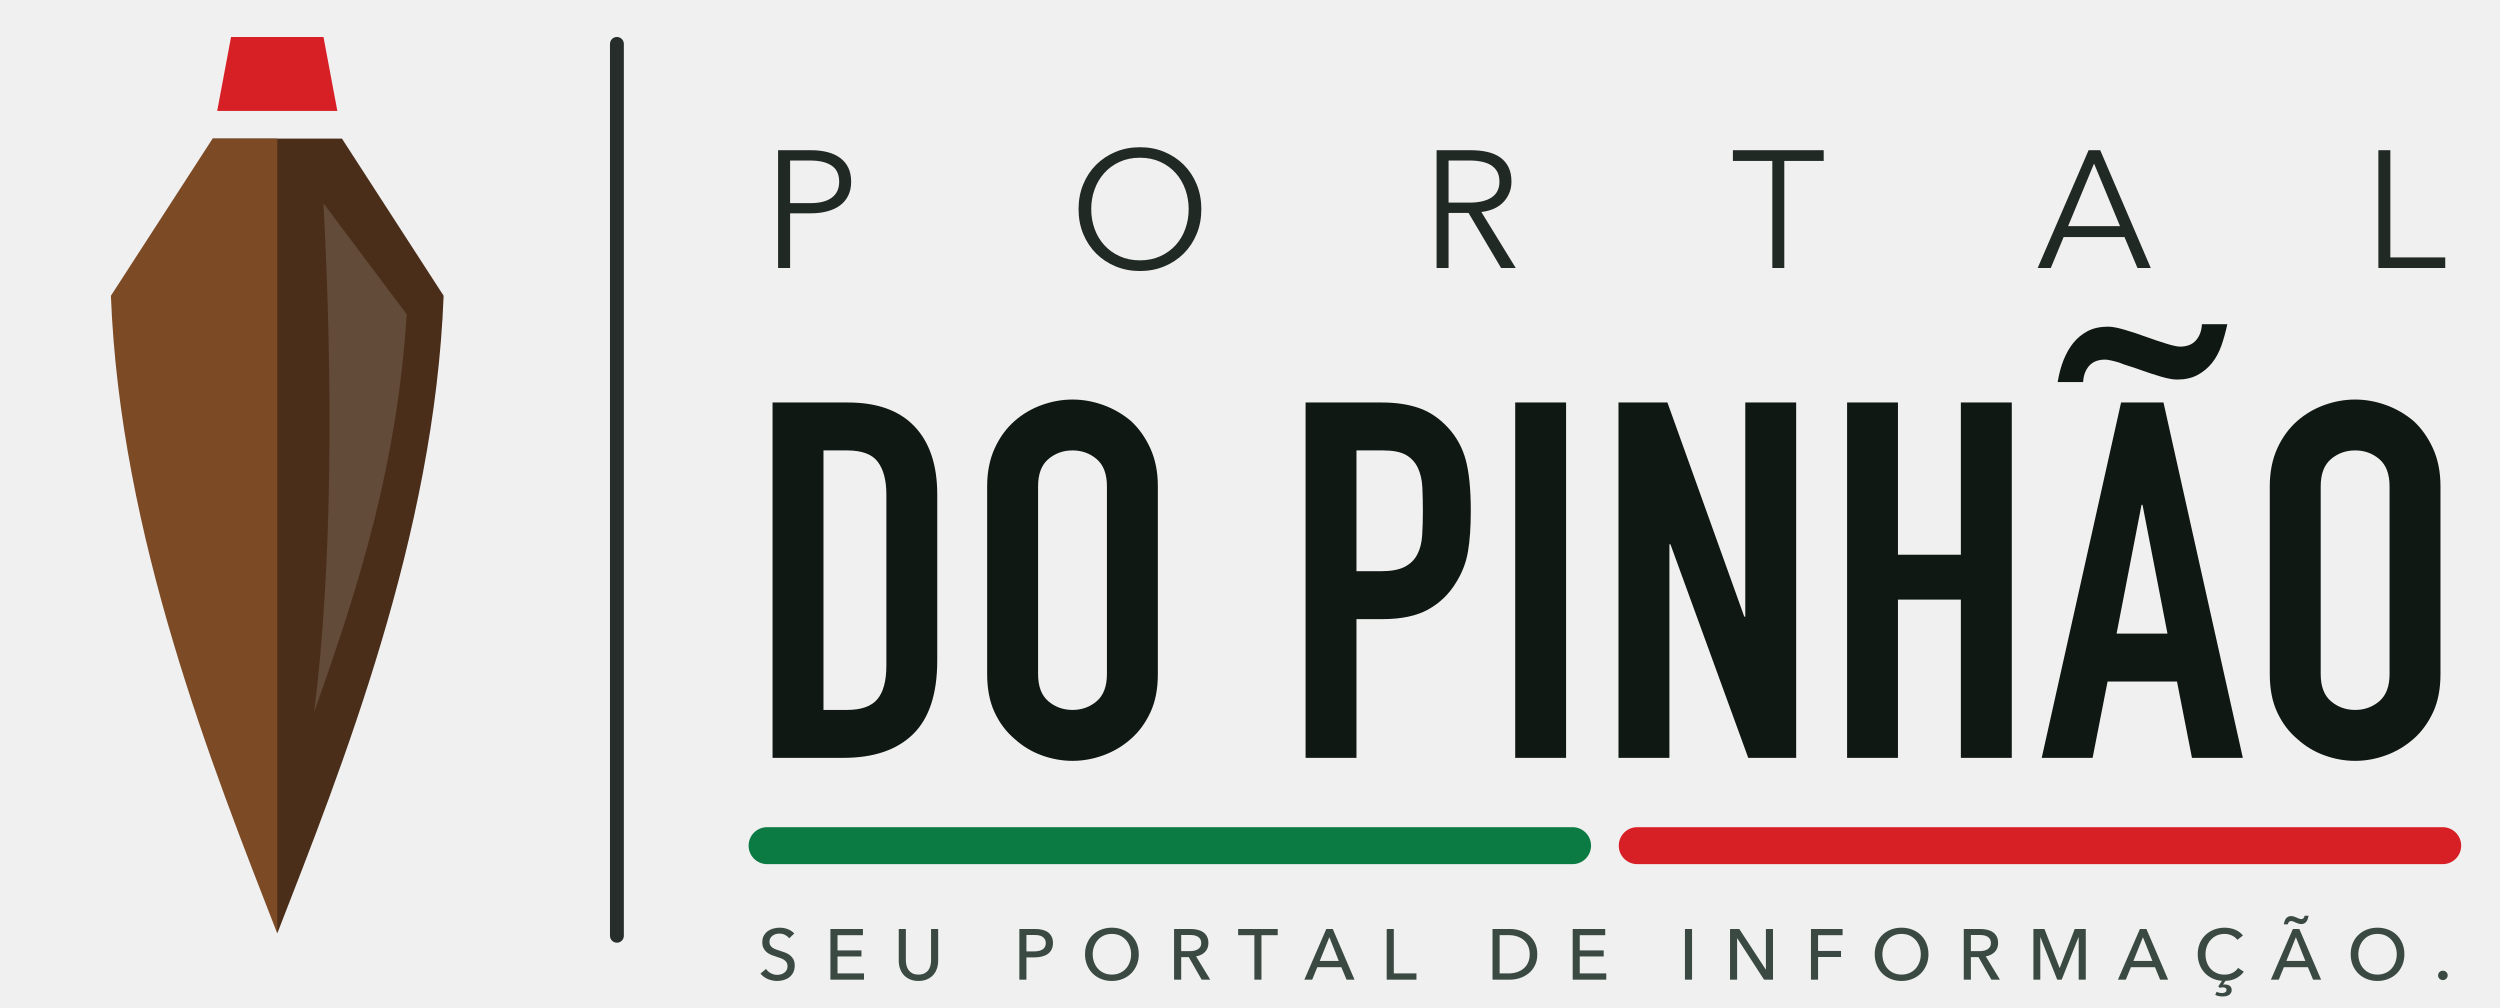
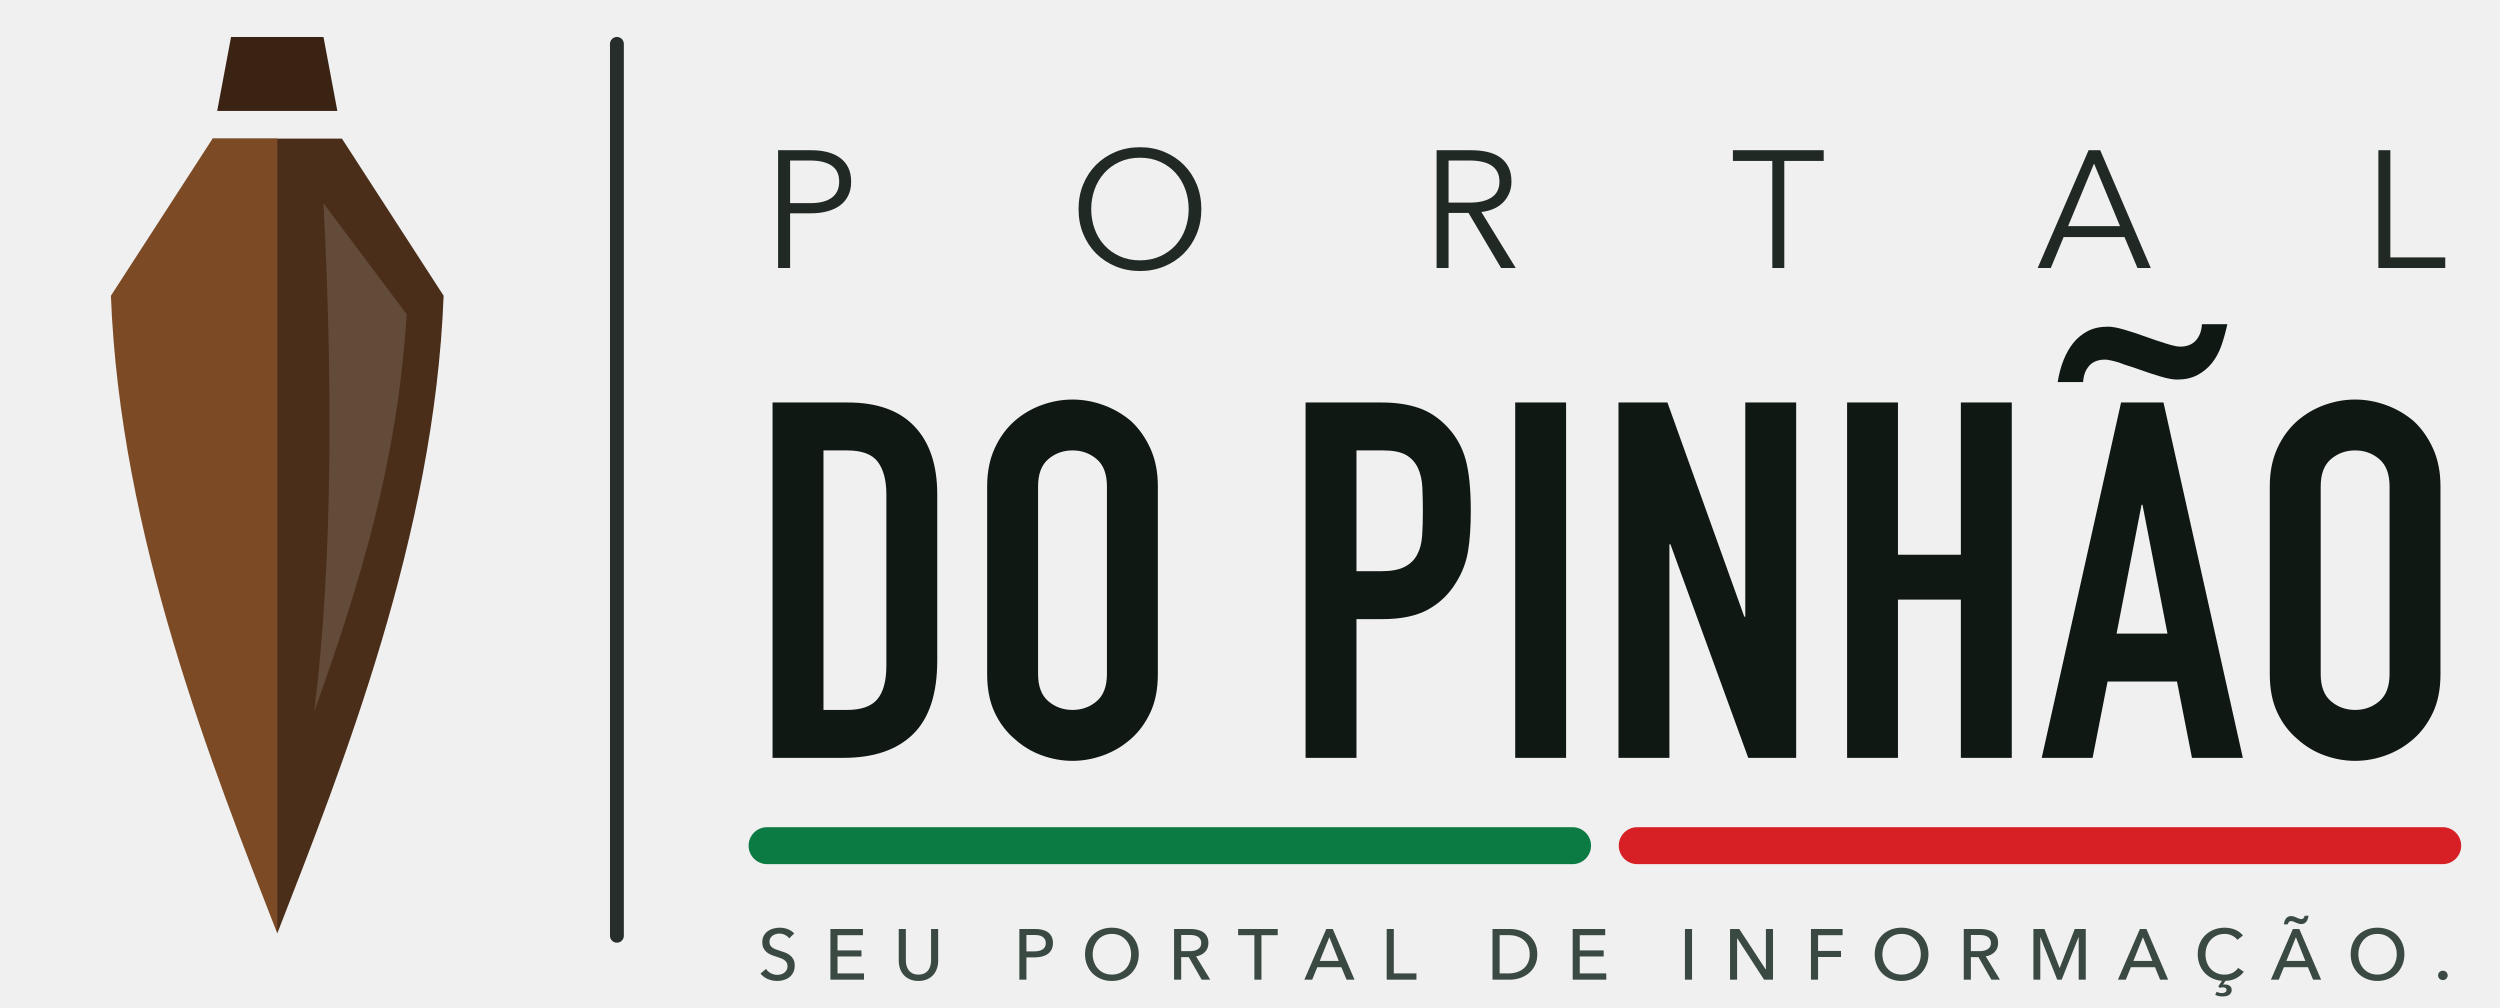
<svg xmlns="http://www.w3.org/2000/svg" viewBox="-10 -4 541 218" role="img" aria-labelledby="t">
  <g id="icon">
    <path d="M36 26 L64 26 L86 60 C84 112 64 162 50 198 Z" fill="#4A2E1A" />
    <path d="M36 26 L64 26 L86 60 C84 112 64 162 50 198 Z" fill="#000" fill-opacity="0" />
    <path d="M36 26 L50 26 L50 198 C36 162 16 112 14 60 Z" fill="#7C4A24" />
    <path d="M60 40 L78 64 C76 96 68 122 58 150 C62 118 62 78 60 40 Z" fill="#FFFFFF" fill-opacity=".14" />
-     <path d="M40 4 H60 L63 20 H37 Z" fill="#D71F26" />
+     <path d="M40 4 H60 L63 20 H37 Z" fill="#3A2312" />
    <path d="M36 26 H64" stroke="#101814" stroke-opacity="0" />
  </g>
  <rect x="122" y="4" width="3" height="196" rx="1.5" fill="#101814" fill-opacity=".9" />
  <g id="wordmark">
    <path d="M158.38 28.51H165.58Q167.53 28.51 169.11 28.93Q170.7 29.34 171.83 30.19Q172.96 31.03 173.58 32.31Q174.19 33.59 174.19 35.32Q174.19 37.04 173.56 38.32Q172.93 39.6 171.79 40.45Q170.66 41.29 169.06 41.72Q167.46 42.16 165.51 42.16H160.98V54H158.38ZM160.98 39.96H165.37Q168.43 39.96 170.01 38.77Q171.6 37.58 171.6 35.32Q171.6 32.94 169.96 31.84Q168.32 30.74 165.37 30.74H160.98ZM249.97 41.26Q249.97 44.17 248.96 46.62Q247.95 49.07 246.17 50.85Q244.39 52.63 241.96 53.64Q239.53 54.65 236.69 54.65Q233.84 54.65 231.41 53.64Q228.98 52.63 227.2 50.85Q225.42 49.07 224.41 46.62Q223.4 44.17 223.4 41.26Q223.4 38.34 224.41 35.89Q225.42 33.44 227.2 31.66Q228.98 29.88 231.41 28.87Q233.84 27.86 236.69 27.86Q239.53 27.86 241.96 28.87Q244.39 29.88 246.17 31.66Q247.95 33.44 248.96 35.89Q249.97 38.34 249.97 41.26ZM247.23 41.26Q247.23 39.02 246.51 37.01Q245.79 34.99 244.43 33.46Q243.06 31.93 241.1 31.03Q239.13 30.13 236.69 30.13Q234.24 30.13 232.28 31.03Q230.31 31.93 228.95 33.46Q227.58 34.99 226.86 37.01Q226.14 39.02 226.14 41.26Q226.14 43.49 226.86 45.5Q227.58 47.52 228.95 49.03Q230.31 50.54 232.28 51.44Q234.24 52.34 236.69 52.34Q239.13 52.34 241.1 51.44Q243.06 50.54 244.43 49.03Q245.79 47.52 246.51 45.5Q247.23 43.49 247.23 41.26ZM303.47 54H300.88V28.51H308.36Q310.24 28.51 311.84 28.87Q313.44 29.23 314.61 30.04Q315.78 30.85 316.43 32.15Q317.08 33.44 317.08 35.32Q317.08 36.72 316.57 37.87Q316.07 39.02 315.2 39.87Q314.34 40.72 313.15 41.22Q311.96 41.72 310.56 41.87L318.01 54H314.84L307.79 42.08H303.47ZM303.47 39.85H307.97Q311.1 39.85 312.79 38.72Q314.48 37.58 314.48 35.32Q314.48 34.06 314.02 33.19Q313.55 32.33 312.72 31.79Q311.89 31.25 310.7 31Q309.52 30.74 308.08 30.74H303.47ZM376.12 54H373.53V30.82H365V28.51H384.65V30.82H376.12ZM433.79 54H430.95L441.97 28.51H444.49L455.43 54H452.55L449.74 47.3H436.57ZM437.54 44.93H448.77L443.15 31.39ZM507.27 51.7H519.15V54H504.68V28.51H507.27Z" fill="#101814" fill-opacity=".92" />
    <path d="M157.18 160V83.1H173.49Q183 83.1 187.91 88.29Q192.82 93.47 192.82 102.98V138.94Q192.82 149.74 187.59 154.87Q182.35 160 172.52 160ZM168.2 93.47V149.63H173.28Q177.92 149.63 179.86 147.31Q181.81 144.99 181.81 140.02V102.98Q181.81 98.44 179.97 95.96Q178.14 93.47 173.28 93.47ZM203.62 101.25Q203.62 96.6 205.24 93.04Q206.86 89.48 209.56 87.1Q212.16 84.83 215.45 83.64Q218.74 82.46 222.09 82.46Q225.44 82.46 228.73 83.64Q232.03 84.83 234.73 87.1Q237.32 89.48 238.94 93.04Q240.56 96.6 240.56 101.25V141.86Q240.56 146.72 238.94 150.17Q237.32 153.63 234.73 155.9Q232.03 158.27 228.73 159.46Q225.44 160.65 222.09 160.65Q218.74 160.65 215.45 159.46Q212.16 158.27 209.56 155.9Q206.86 153.63 205.24 150.17Q203.62 146.72 203.62 141.86ZM214.64 141.86Q214.64 145.85 216.85 147.74Q219.07 149.63 222.09 149.63Q225.12 149.63 227.33 147.74Q229.54 145.85 229.54 141.86V101.25Q229.54 97.25 227.33 95.36Q225.12 93.47 222.09 93.47Q219.07 93.47 216.85 95.36Q214.64 97.25 214.64 101.25ZM272.53 160V83.1H289.05Q293.59 83.1 297.04 84.29Q300.5 85.48 303.31 88.5Q306.12 91.53 307.2 95.58Q308.28 99.63 308.28 106.54Q308.28 111.72 307.68 115.29Q307.09 118.85 305.14 121.98Q302.88 125.76 299.1 127.87Q295.32 129.98 289.16 129.98H283.54V160ZM283.54 93.47V119.61H288.84Q292.18 119.61 294.02 118.64Q295.86 117.66 296.72 115.94Q297.58 114.32 297.75 111.94Q297.91 109.56 297.91 106.65Q297.91 103.95 297.8 101.52Q297.69 99.09 296.83 97.25Q295.96 95.42 294.24 94.44Q292.51 93.47 289.27 93.47ZM317.89 160V83.1H328.9V160ZM340.24 160V83.1H350.83L367.46 129.44H367.68V83.1H378.69V160H368.32L351.48 113.78H351.26V160ZM389.71 160V83.1H400.72V116.04H414.33V83.1H425.35V160H414.33V125.76H400.72V160ZM459.04 133.11 453.64 105.24H453.43L448.03 133.11ZM431.83 160 449 83.1H458.18L475.35 160H464.34L461.1 143.48H446.08L442.84 160ZM472 66.15Q471.46 68.63 470.71 70.79Q469.95 72.95 468.66 74.57Q467.36 76.19 465.52 77.16Q463.69 78.14 461.1 78.14Q459.8 78.14 457.59 77.49Q455.37 76.84 453 75.98Q451.81 75.54 450.73 75.22Q449.65 74.9 448.57 74.46Q446.41 73.82 445.54 73.82Q443.28 73.82 442.09 75.17Q440.9 76.52 440.79 78.68H435.28Q436.15 73.38 438.63 70.25Q439.93 68.63 441.76 67.66Q443.6 66.69 446.19 66.69Q447.49 66.69 449.7 67.34Q451.92 67.98 454.29 68.85Q456.67 69.71 458.77 70.36Q460.88 71.01 461.74 71.01Q464.01 71.01 465.2 69.66Q466.39 68.31 466.5 66.15ZM481.18 101.25Q481.18 96.6 482.8 93.04Q484.42 89.48 487.12 87.1Q489.72 84.83 493.01 83.64Q496.3 82.46 499.65 82.46Q503 82.46 506.29 83.64Q509.59 84.83 512.29 87.1Q514.88 89.48 516.5 93.04Q518.12 96.6 518.12 101.25V141.86Q518.12 146.72 516.5 150.17Q514.88 153.63 512.29 155.9Q509.59 158.27 506.29 159.46Q503 160.65 499.65 160.65Q496.3 160.65 493.01 159.46Q489.72 158.27 487.12 155.9Q484.42 153.63 482.8 150.17Q481.18 146.72 481.18 141.86ZM492.2 141.86Q492.2 145.85 494.41 147.74Q496.63 149.63 499.65 149.63Q502.68 149.63 504.89 147.74Q507.1 145.85 507.1 141.86V101.25Q507.1 97.25 504.89 95.36Q502.68 93.47 499.65 93.47Q496.63 93.47 494.41 95.36Q492.2 97.25 492.2 101.25Z" fill="#101814" />
    <rect x="152" y="175" width="182.3" height="8" rx="4" fill="#0B7A43" />
    <rect x="340.3" y="175" width="182.3" height="8" rx="4" fill="#D71F26" />
    <path d="M160.79 199.06Q160.46 198.61 159.91 198.32Q159.35 198.03 158.65 198.03Q158.28 198.03 157.9 198.13Q157.52 198.24 157.21 198.46Q156.9 198.68 156.7 199.02Q156.51 199.35 156.51 199.82Q156.51 200.27 156.69 200.57Q156.87 200.87 157.17 201.08Q157.47 201.29 157.88 201.44Q158.29 201.58 158.76 201.74Q159.32 201.91 159.89 202.13Q160.46 202.34 160.93 202.7Q161.39 203.06 161.69 203.59Q161.98 204.12 161.98 204.95Q161.98 205.8 161.66 206.43Q161.35 207.05 160.82 207.47Q160.29 207.88 159.6 208.08Q158.91 208.28 158.19 208.28Q157.15 208.28 156.18 207.88Q155.21 207.47 154.57 206.68L155.77 205.68Q156.15 206.25 156.81 206.61Q157.46 206.96 158.22 206.96Q158.6 206.96 158.99 206.85Q159.38 206.74 159.7 206.51Q160.01 206.28 160.22 205.93Q160.42 205.58 160.42 205.09Q160.42 204.59 160.21 204.26Q160 203.92 159.64 203.69Q159.29 203.46 158.81 203.3Q158.34 203.13 157.81 202.96Q157.29 202.81 156.77 202.58Q156.26 202.36 155.86 202.01Q155.46 201.66 155.21 201.15Q154.96 200.64 154.96 199.88Q154.96 199.06 155.29 198.47Q155.63 197.88 156.16 197.49Q156.7 197.1 157.37 196.93Q158.05 196.75 158.73 196.75Q159.69 196.75 160.53 197.09Q161.36 197.43 161.87 198ZM171.24 206.64H176.97V208H169.7V197.03H176.74V198.37H171.24V201.66H176.42V202.98H171.24ZM188.76 208.28Q187.67 208.28 186.87 207.91Q186.06 207.55 185.53 206.95Q185.01 206.34 184.75 205.56Q184.49 204.78 184.49 203.94V197.03H186.03V203.85Q186.03 204.4 186.17 204.95Q186.31 205.5 186.63 205.94Q186.94 206.37 187.46 206.64Q187.98 206.9 188.76 206.9Q189.52 206.9 190.04 206.64Q190.57 206.37 190.89 205.94Q191.21 205.5 191.34 204.95Q191.48 204.4 191.48 203.85V197.03H193.02V203.94Q193.02 204.78 192.76 205.56Q192.51 206.34 191.98 206.95Q191.45 207.55 190.65 207.91Q189.84 208.28 188.76 208.28ZM210.59 197.03H213.93Q214.82 197.03 215.55 197.2Q216.27 197.38 216.79 197.75Q217.3 198.13 217.58 198.7Q217.86 199.27 217.86 200.08Q217.86 200.9 217.55 201.49Q217.25 202.08 216.72 202.45Q216.18 202.82 215.45 203Q214.71 203.18 213.86 203.18H212.12V208H210.59ZM212.12 201.88H213.75Q214.31 201.88 214.78 201.78Q215.25 201.68 215.59 201.47Q215.93 201.26 216.12 200.92Q216.31 200.58 216.31 200.08Q216.31 199.58 216.11 199.25Q215.92 198.92 215.58 198.71Q215.25 198.5 214.79 198.41Q214.32 198.33 213.78 198.33H212.12ZM236.43 202.5Q236.43 203.77 235.99 204.83Q235.54 205.89 234.77 206.66Q233.99 207.43 232.92 207.85Q231.85 208.28 230.6 208.28Q229.34 208.28 228.28 207.85Q227.22 207.43 226.45 206.66Q225.67 205.89 225.24 204.83Q224.8 203.77 224.8 202.5Q224.8 201.21 225.24 200.15Q225.67 199.09 226.45 198.34Q227.22 197.58 228.28 197.17Q229.34 196.75 230.6 196.75Q231.85 196.75 232.92 197.17Q233.99 197.58 234.77 198.34Q235.54 199.09 235.99 200.15Q236.43 201.21 236.43 202.5ZM234.77 202.5Q234.77 201.6 234.47 200.8Q234.18 200 233.64 199.4Q233.09 198.79 232.33 198.44Q231.56 198.1 230.6 198.1Q229.65 198.1 228.89 198.44Q228.12 198.79 227.58 199.4Q227.05 200 226.76 200.8Q226.46 201.6 226.46 202.5Q226.46 203.41 226.76 204.22Q227.05 205.02 227.59 205.62Q228.13 206.22 228.89 206.56Q229.65 206.9 230.6 206.9Q231.54 206.9 232.32 206.56Q233.09 206.22 233.64 205.62Q234.18 205.02 234.47 204.22Q234.77 203.41 234.77 202.5ZM245.61 208H244.07V197.03H247.59Q248.38 197.03 249.09 197.19Q249.81 197.35 250.34 197.71Q250.88 198.06 251.19 198.65Q251.5 199.23 251.5 200.06Q251.5 201.27 250.75 202.02Q250.01 202.76 248.83 202.96L251.9 208H250.04L247.25 203.12H245.61ZM245.61 201.83H247.37Q247.92 201.83 248.38 201.74Q248.85 201.65 249.19 201.44Q249.54 201.23 249.74 200.89Q249.95 200.56 249.95 200.06Q249.95 199.57 249.74 199.23Q249.54 198.9 249.21 198.7Q248.88 198.5 248.43 198.41Q247.98 198.33 247.48 198.33H245.61ZM262.98 208H261.45V198.37H257.93V197.03H266.5V198.37H262.98ZM273.96 208H272.26L277.01 197.03H278.41L283.12 208H281.39L280.27 205.3H275.06ZM275.6 203.95H279.71L277.67 198.81ZM291.62 206.64H296.52V208H290.08V197.03H291.62ZM312.98 197.03H316.75Q317.8 197.03 318.86 197.34Q319.91 197.65 320.76 198.31Q321.62 198.98 322.14 200.02Q322.67 201.06 322.67 202.51Q322.67 203.92 322.14 204.95Q321.62 205.99 320.76 206.66Q319.91 207.33 318.86 207.67Q317.8 208 316.75 208H312.98ZM314.52 206.65H316.44Q317.43 206.65 318.28 206.37Q319.12 206.09 319.73 205.57Q320.35 205.04 320.69 204.26Q321.03 203.49 321.03 202.51Q321.03 201.49 320.69 200.72Q320.35 199.94 319.73 199.42Q319.12 198.9 318.28 198.63Q317.43 198.36 316.44 198.36H314.52ZM331.86 206.64H337.6V208H330.33V197.03H337.37V198.37H331.86V201.66H337.04V202.98H331.86ZM356.16 208H354.62V197.03H356.16ZM372.11 205.8H372.14V197.03H373.68V208H371.74L365.94 199.04H365.91V208H364.38V197.03H366.38ZM383.43 208H381.89V197.03H388.74V198.37H383.43V201.78H388.4V203.1H383.43ZM407.32 202.5Q407.32 203.77 406.87 204.83Q406.43 205.89 405.66 206.66Q404.88 207.43 403.81 207.85Q402.74 208.28 401.49 208.28Q400.23 208.28 399.17 207.85Q398.11 207.43 397.33 206.66Q396.56 205.89 396.13 204.83Q395.69 203.77 395.69 202.5Q395.69 201.21 396.13 200.15Q396.56 199.09 397.33 198.34Q398.11 197.58 399.17 197.17Q400.23 196.75 401.49 196.75Q402.74 196.75 403.81 197.17Q404.88 197.58 405.66 198.34Q406.43 199.09 406.87 200.15Q407.32 201.21 407.32 202.5ZM405.66 202.5Q405.66 201.6 405.36 200.8Q405.07 200 404.53 199.4Q403.98 198.79 403.22 198.44Q402.45 198.1 401.49 198.1Q400.54 198.1 399.78 198.44Q399.01 198.79 398.47 199.4Q397.94 200 397.64 200.8Q397.35 201.6 397.35 202.5Q397.35 203.41 397.64 204.22Q397.94 205.02 398.48 205.62Q399.02 206.22 399.78 206.56Q400.54 206.9 401.49 206.9Q402.43 206.9 403.21 206.56Q403.98 206.22 404.53 205.62Q405.07 205.02 405.36 204.22Q405.66 203.41 405.66 202.5ZM416.5 208H414.96V197.03H418.48Q419.27 197.03 419.98 197.19Q420.7 197.35 421.23 197.71Q421.77 198.06 422.08 198.65Q422.39 199.23 422.39 200.06Q422.39 201.27 421.64 202.02Q420.9 202.76 419.72 202.96L422.79 208H420.93L418.14 203.12H416.5ZM416.5 201.83H418.26Q418.8 201.83 419.27 201.74Q419.73 201.65 420.08 201.44Q420.43 201.23 420.63 200.89Q420.84 200.56 420.84 200.06Q420.84 199.57 420.63 199.23Q420.43 198.9 420.1 198.7Q419.77 198.5 419.32 198.41Q418.87 198.33 418.37 198.33H416.5ZM435.7 205.46H435.73L438.97 197.03H441.36V208H439.83V198.82H439.79L436.15 208H435.18L431.55 198.82H431.52V208H430.03V197.03H432.42ZM450.03 208H448.32L453.08 197.03H454.48L459.19 208H457.45L456.34 205.3H451.13ZM451.67 203.95H455.78L453.73 198.81ZM475.56 206.29Q474.94 207.13 473.95 207.67Q472.95 208.22 471.59 208.26L471.06 209.07Q471.17 209.04 471.26 209.04Q471.36 209.04 471.48 209.04Q471.75 209.04 472 209.1Q472.26 209.16 472.47 209.3Q472.68 209.44 472.81 209.67Q472.94 209.91 472.94 210.25Q472.94 210.65 472.75 210.92Q472.57 211.19 472.28 211.36Q471.99 211.52 471.64 211.58Q471.3 211.64 470.97 211.64Q470.57 211.64 470.13 211.55Q469.7 211.46 469.37 211.29L469.68 210.63Q470.26 210.9 470.88 210.9Q471 210.9 471.16 210.87Q471.33 210.84 471.47 210.77Q471.62 210.7 471.72 210.57Q471.82 210.45 471.82 210.25Q471.82 209.91 471.56 209.78Q471.3 209.66 470.99 209.66Q470.85 209.66 470.68 209.69Q470.51 209.72 470.35 209.77L470.04 209.46L470.83 208.25Q469.67 208.16 468.71 207.7Q467.75 207.24 467.06 206.48Q466.37 205.72 465.98 204.71Q465.59 203.69 465.59 202.5Q465.59 201.21 466.03 200.15Q466.48 199.09 467.26 198.34Q468.04 197.58 469.11 197.17Q470.18 196.75 471.44 196.75Q471.99 196.75 472.57 196.86Q473.14 196.96 473.67 197.18Q474.19 197.4 474.63 197.72Q475.06 198.03 475.37 198.45L474.16 199.38Q473.76 198.82 473.02 198.46Q472.29 198.1 471.44 198.1Q470.47 198.1 469.71 198.44Q468.94 198.79 468.4 199.4Q467.85 200 467.56 200.8Q467.27 201.6 467.27 202.5Q467.27 203.43 467.55 204.23Q467.84 205.04 468.37 205.64Q468.91 206.23 469.68 206.57Q470.44 206.91 471.39 206.91Q472.32 206.91 473.08 206.54Q473.84 206.17 474.33 205.46ZM483.13 208H481.42L486.18 197.03H487.57L492.29 208H490.55L489.43 205.3H484.23ZM484.77 203.95H488.88L486.83 198.81ZM484.21 196.03Q484.27 195.69 484.37 195.38Q484.47 195.06 484.66 194.8Q484.85 194.55 485.12 194.39Q485.39 194.24 485.79 194.24Q486.09 194.24 486.39 194.33Q486.69 194.42 486.95 194.55Q487.26 194.69 487.52 194.79Q487.78 194.89 487.99 194.89Q488.33 194.89 488.5 194.66Q488.66 194.44 488.74 194.17H489.57Q489.51 194.51 489.41 194.83Q489.31 195.15 489.12 195.41Q488.94 195.66 488.66 195.82Q488.38 195.97 487.99 195.97Q487.7 195.97 487.39 195.87Q487.08 195.77 486.8 195.65Q486.52 195.51 486.26 195.41Q486.01 195.32 485.79 195.32Q485.47 195.32 485.3 195.55Q485.14 195.77 485.06 196.03ZM510.31 202.5Q510.31 203.77 509.87 204.83Q509.43 205.89 508.66 206.66Q507.88 207.43 506.81 207.85Q505.74 208.28 504.49 208.28Q503.23 208.28 502.17 207.85Q501.11 207.43 500.33 206.66Q499.56 205.89 499.12 204.83Q498.69 203.77 498.69 202.5Q498.69 201.21 499.12 200.15Q499.56 199.09 500.33 198.34Q501.11 197.58 502.17 197.17Q503.23 196.75 504.49 196.75Q505.74 196.75 506.81 197.17Q507.88 197.58 508.66 198.34Q509.43 199.09 509.87 200.15Q510.31 201.21 510.31 202.5ZM508.66 202.5Q508.66 201.6 508.36 200.8Q508.07 200 507.52 199.4Q506.98 198.79 506.22 198.44Q505.45 198.1 504.49 198.1Q503.54 198.1 502.77 198.44Q502.01 198.79 501.47 199.4Q500.94 200 500.64 200.8Q500.35 201.6 500.35 202.5Q500.35 203.41 500.64 204.22Q500.94 205.02 501.48 205.62Q502.02 206.22 502.78 206.56Q503.54 206.9 504.49 206.9Q505.43 206.9 506.21 206.56Q506.98 206.22 507.52 205.62Q508.07 205.02 508.36 204.22Q508.66 203.41 508.66 202.5ZM519.68 207.07Q519.68 207.47 519.38 207.78Q519.09 208.09 518.64 208.09Q518.21 208.09 517.9 207.79Q517.6 207.49 517.6 207.09Q517.6 206.67 517.9 206.36Q518.19 206.06 518.64 206.06Q519.09 206.06 519.38 206.36Q519.68 206.65 519.68 207.07Z" fill="#3A4A42" />
  </g>
</svg>
